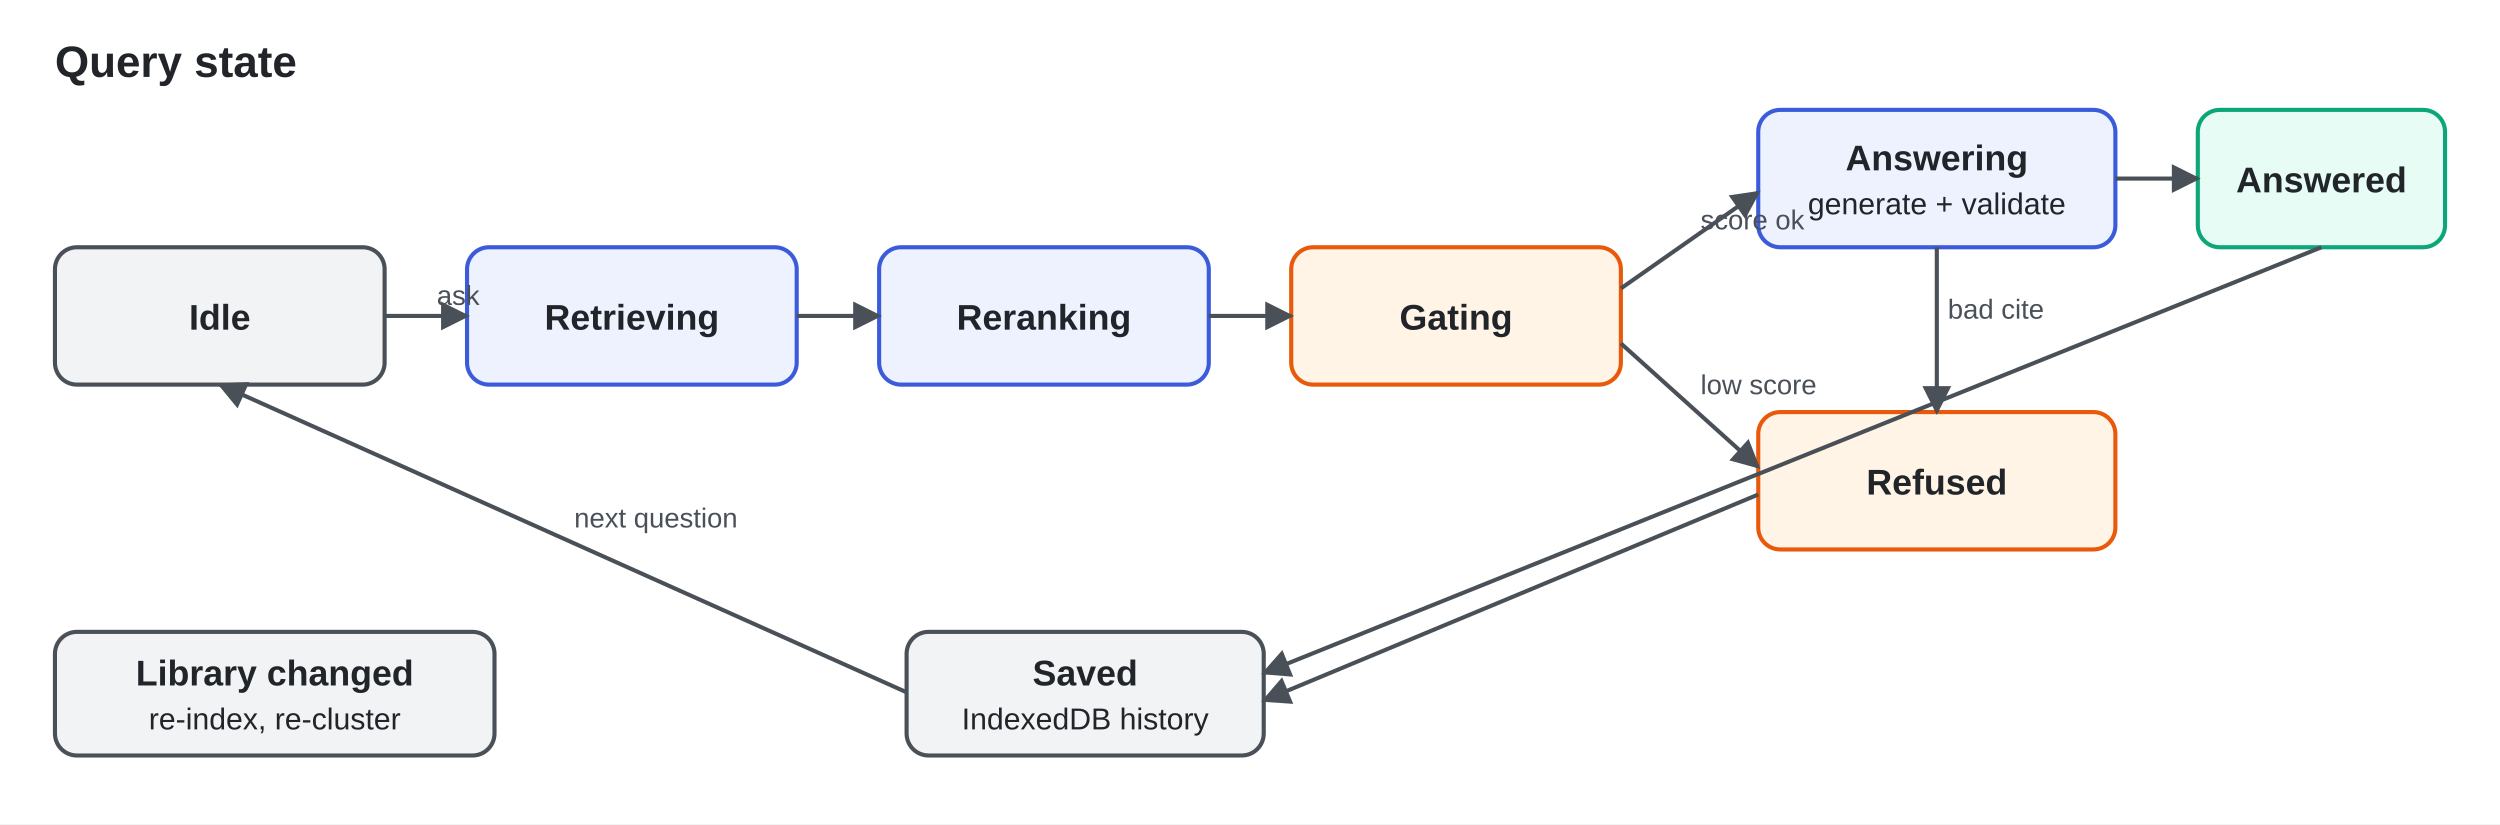
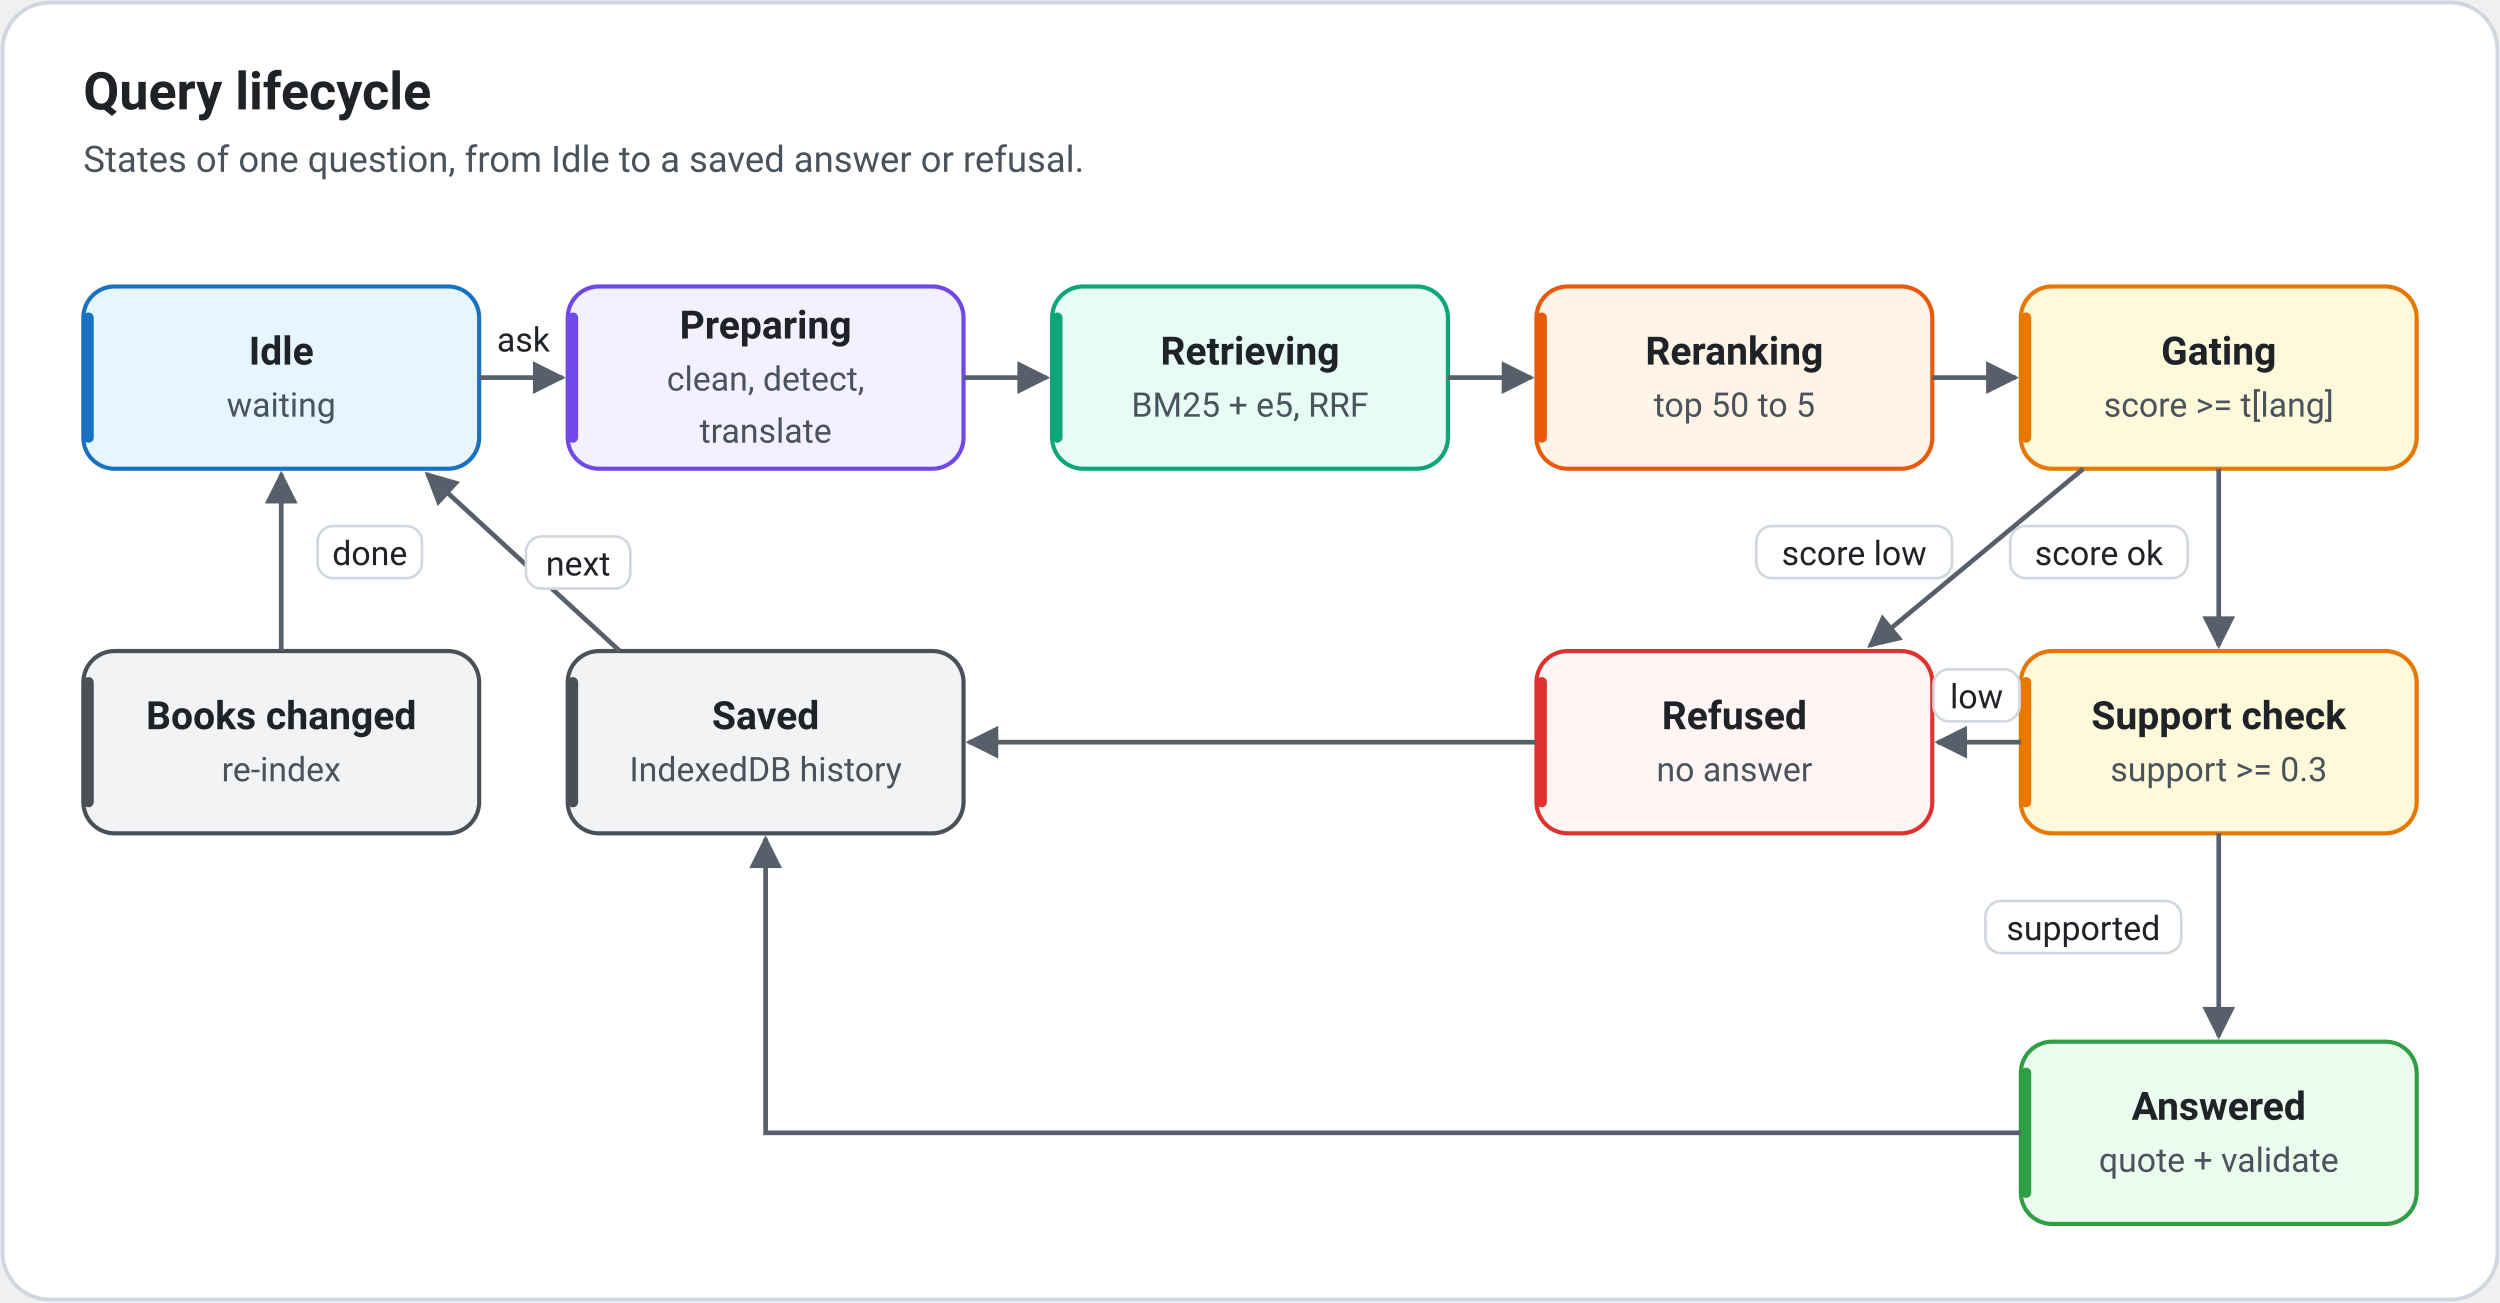
- <svg xmlns="http://www.w3.org/2000/svg" viewBox="0 0 910 300" width="910" height="300" font-family="system-ui,Segoe UI,Arial,sans-serif" fill="#212529">
+ <svg xmlns="http://www.w3.org/2000/svg" viewBox="0 0 960 500" width="960" height="500" role="img" aria-labelledby="t d" font-family="system-ui, -apple-system, 'Segoe UI', Roboto, 'Helvetica Neue', Arial, sans-serif">
  <defs>
-     <marker id="a" viewBox="0 0 10 10" refX="9" refY="5" markerWidth="7" markerHeight="7" orient="auto">
-       <path d="M0,0L10,5L0,10z" fill="#495057" />
+     <marker id="ah" viewBox="0 0 10 10" refX="9" refY="5" markerWidth="7" markerHeight="7" orient="auto-start-reverse">
+       <path d="M0,0 L10,5 L0,10 z" fill="#57606a" />
    </marker>
  </defs>
-   <rect width="910" height="300" fill="#ffffff" />
-   <text x="20" y="28" font-size="16" font-weight="700">Query state</text>
-   <rect x="20" y="90" width="120" height="50" rx="8" fill="#f1f3f5" stroke="#495057" stroke-width="1.5" />
-   <text x="80.0" y="120.0" text-anchor="middle" font-size="13" font-weight="600">Idle</text>
-   <rect x="170" y="90" width="120" height="50" rx="8" fill="#eef2ff" stroke="#3b5bdb" stroke-width="1.5" />
-   <text x="230.0" y="120.0" text-anchor="middle" font-size="13" font-weight="600">Retrieving</text>
-   <rect x="320" y="90" width="120" height="50" rx="8" fill="#eef2ff" stroke="#3b5bdb" stroke-width="1.5" />
-   <text x="380.0" y="120.0" text-anchor="middle" font-size="13" font-weight="600">Reranking</text>
-   <rect x="470" y="90" width="120" height="50" rx="8" fill="#fff4e6" stroke="#e8590c" stroke-width="1.5" />
-   <text x="530.0" y="120.0" text-anchor="middle" font-size="13" font-weight="600">Gating</text>
-   <line x1="140" y1="115" x2="170" y2="115" stroke="#495057" stroke-width="1.5" marker-end="url(#a)" />
-   <text x="159.0" y="111.0" font-size="10" fill="#495057">ask</text>
-   <line x1="290" y1="115" x2="320" y2="115" stroke="#495057" stroke-width="1.5" marker-end="url(#a)" />
-   <line x1="440" y1="115" x2="470" y2="115" stroke="#495057" stroke-width="1.5" marker-end="url(#a)" />
-   <rect x="640" y="40" width="130" height="50" rx="8" fill="#eef2ff" stroke="#3b5bdb" stroke-width="1.5" />
-   <text x="705.0" y="62.0" text-anchor="middle" font-size="13" font-weight="600">Answering</text>
-   <text x="705.0" y="78.0" text-anchor="middle" font-size="11" font-weight="400">generate + validate</text>
-   <rect x="640" y="150" width="130" height="50" rx="8" fill="#fff4e6" stroke="#e8590c" stroke-width="1.5" />
-   <text x="705.0" y="180.0" text-anchor="middle" font-size="13" font-weight="600">Refused</text>
-   <rect x="800" y="40" width="90" height="50" rx="8" fill="#e6fcf5" stroke="#0ca678" stroke-width="1.5" />
-   <text x="845.0" y="70.0" text-anchor="middle" font-size="13" font-weight="600">Answered</text>
-   <line x1="590" y1="105" x2="640" y2="70" stroke="#495057" stroke-width="1.5" marker-end="url(#a)" />
-   <text x="619.0" y="83.5" font-size="10" fill="#495057">score ok</text>
-   <line x1="590" y1="125" x2="640" y2="170" stroke="#495057" stroke-width="1.5" marker-end="url(#a)" />
-   <text x="619.0" y="143.5" font-size="10" fill="#495057">low score</text>
-   <line x1="705" y1="90" x2="705" y2="150" stroke="#495057" stroke-width="1.5" marker-end="url(#a)" />
-   <text x="709.0" y="116.0" font-size="10" fill="#495057">bad cite</text>
-   <line x1="770" y1="65" x2="800" y2="65" stroke="#495057" stroke-width="1.5" marker-end="url(#a)" />
-   <rect x="330" y="230" width="130" height="45" rx="8" fill="#f1f3f5" stroke="#495057" stroke-width="1.5" />
-   <text x="395.0" y="249.5" text-anchor="middle" font-size="13" font-weight="600">Saved</text>
-   <text x="395.0" y="265.5" text-anchor="middle" font-size="11" font-weight="400">IndexedDB history</text>
-   <line x1="845" y1="90" x2="460" y2="245" stroke="#495057" stroke-width="1.5" marker-end="url(#a)" />
-   <line x1="640" y1="180" x2="460" y2="255" stroke="#495057" stroke-width="1.5" marker-end="url(#a)" />
-   <line x1="330" y1="252" x2="80" y2="140" stroke="#495057" stroke-width="1.5" marker-end="url(#a)" />
-   <text x="209.0" y="192.0" font-size="10" fill="#495057">next question</text>
-   <rect x="20" y="230" width="160" height="45" rx="8" fill="#f1f3f5" stroke="#495057" stroke-width="1.5" />
-   <text x="100.0" y="249.5" text-anchor="middle" font-size="13" font-weight="600">Library changed</text>
-   <text x="100.0" y="265.5" text-anchor="middle" font-size="11" font-weight="400">re-index, re-cluster</text>
+   <rect x="1" y="1" width="958" height="498" rx="18" fill="#ffffff" stroke="#d0d7de" stroke-width="1.5" />
+   <text x="32" y="42" font-size="20" font-weight="700" fill="#1f2328">Query lifecycle</text>
+   <text x="32" y="66" font-size="14" fill="#4a525c">States of one question, from Idle to a saved answer or refusal.</text>
+   <rect x="32" y="110" width="152" height="70" rx="12" fill="#e7f5ff" stroke="#1971c2" stroke-width="1.6" />
+   <rect x="32" y="120" width="4" height="50" rx="2" fill="#1971c2" />
+   <text x="108.0" y="140.0" text-anchor="middle" font-size="15" font-weight="650" fill="#1f2328">Idle</text>
+   <text x="108.0" y="160.0" text-anchor="middle" font-size="13" fill="#4a525c">waiting</text>
+   <rect x="218" y="110" width="152" height="70" rx="12" fill="#f3f0ff" stroke="#7048e8" stroke-width="1.6" />
+   <rect x="218" y="120" width="4" height="50" rx="2" fill="#7048e8" />
+   <text x="294.0" y="130.0" text-anchor="middle" font-size="15" font-weight="650" fill="#1f2328">Preparing</text>
+   <text x="294.0" y="150.0" text-anchor="middle" font-size="13" fill="#4a525c">clean, detect,</text>
+   <text x="294.0" y="170.0" text-anchor="middle" font-size="13" fill="#4a525c">translate</text>
+   <path d="M184,145.0 L216,145.0" fill="none" stroke="#57606a" stroke-width="1.8" marker-end="url(#ah)" />
+   <rect x="404" y="110" width="152" height="70" rx="12" fill="#e6fcf5" stroke="#0ca678" stroke-width="1.6" />
+   <rect x="404" y="120" width="4" height="50" rx="2" fill="#0ca678" />
+   <text x="480.0" y="140.0" text-anchor="middle" font-size="15" font-weight="650" fill="#1f2328">Retrieving</text>
+   <text x="480.0" y="160.0" text-anchor="middle" font-size="13" fill="#4a525c">BM25 + e5, RRF</text>
+   <path d="M370,145.0 L402,145.0" fill="none" stroke="#57606a" stroke-width="1.8" marker-end="url(#ah)" />
+   <rect x="590" y="110" width="152" height="70" rx="12" fill="#fff4e6" stroke="#e8590c" stroke-width="1.6" />
+   <rect x="590" y="120" width="4" height="50" rx="2" fill="#e8590c" />
+   <text x="666.0" y="140.0" text-anchor="middle" font-size="15" font-weight="650" fill="#1f2328">Reranking</text>
+   <text x="666.0" y="160.0" text-anchor="middle" font-size="13" fill="#4a525c">top 50 to 5</text>
+   <path d="M556,145.0 L588,145.0" fill="none" stroke="#57606a" stroke-width="1.8" marker-end="url(#ah)" />
+   <rect x="776" y="110" width="152" height="70" rx="12" fill="#fff9db" stroke="#e67700" stroke-width="1.6" />
+   <rect x="776" y="120" width="4" height="50" rx="2" fill="#e67700" />
+   <text x="852.0" y="140.0" text-anchor="middle" font-size="15" font-weight="650" fill="#1f2328">Gating</text>
+   <text x="852.0" y="160.0" text-anchor="middle" font-size="13" fill="#4a525c">score &gt;= t[lang]</text>
+   <path d="M742,145.0 L774,145.0" fill="none" stroke="#57606a" stroke-width="1.8" marker-end="url(#ah)" />
+   <text x="201.0" y="135.0" text-anchor="middle" font-size="13" font-weight="400" fill="#1f2328">ask</text>
+   <rect x="32" y="250" width="152" height="70" rx="12" fill="#f1f3f5" stroke="#495057" stroke-width="1.6" />
+   <rect x="32" y="260" width="4" height="50" rx="2" fill="#495057" />
+   <text x="108.0" y="280.0" text-anchor="middle" font-size="15" font-weight="650" fill="#1f2328">Books changed</text>
+   <text x="108.0" y="300.0" text-anchor="middle" font-size="13" fill="#4a525c">re-index</text>
+   <rect x="218" y="250" width="152" height="70" rx="12" fill="#f1f3f5" stroke="#495057" stroke-width="1.6" />
+   <rect x="218" y="260" width="4" height="50" rx="2" fill="#495057" />
+   <text x="294.0" y="280.0" text-anchor="middle" font-size="15" font-weight="650" fill="#1f2328">Saved</text>
+   <text x="294.0" y="300.0" text-anchor="middle" font-size="13" fill="#4a525c">IndexedDB history</text>
+   <rect x="590" y="250" width="152" height="70" rx="12" fill="#fff5f5" stroke="#e03131" stroke-width="1.6" />
+   <rect x="590" y="260" width="4" height="50" rx="2" fill="#e03131" />
+   <text x="666.0" y="280.0" text-anchor="middle" font-size="15" font-weight="650" fill="#1f2328">Refused</text>
+   <text x="666.0" y="300.0" text-anchor="middle" font-size="13" fill="#4a525c">no answer</text>
+   <rect x="776" y="250" width="152" height="70" rx="12" fill="#fff9db" stroke="#e67700" stroke-width="1.6" />
+   <rect x="776" y="260" width="4" height="50" rx="2" fill="#e67700" />
+   <text x="852.0" y="280.0" text-anchor="middle" font-size="15" font-weight="650" fill="#1f2328">Support check</text>
+   <text x="852.0" y="300.0" text-anchor="middle" font-size="13" fill="#4a525c">support &gt;= 0.3</text>
+   <rect x="776" y="400" width="152" height="70" rx="12" fill="#ebfbee" stroke="#2f9e44" stroke-width="1.6" />
+   <rect x="776" y="410" width="4" height="50" rx="2" fill="#2f9e44" />
+   <text x="852.0" y="430.0" text-anchor="middle" font-size="15" font-weight="650" fill="#1f2328">Answered</text>
+   <text x="852.0" y="450.0" text-anchor="middle" font-size="13" fill="#4a525c">quote + validate</text>
+   <path d="M108.0,250 L108.0,182" fill="none" stroke="#57606a" stroke-width="1.8" marker-end="url(#ah)" />
+   <rect x="121.96" y="202" width="40.08" height="20" rx="6" fill="#ffffff" stroke="#d0d7de" />
+   <text x="142.0" y="217" text-anchor="middle" font-size="13" fill="#1f2328">done</text>
+   <path d="M238,250 L164,182" fill="none" stroke="#57606a" stroke-width="1.8" marker-end="url(#ah)" />
+   <rect x="201.96" y="206" width="40.08" height="20" rx="6" fill="#ffffff" stroke="#d0d7de" />
+   <text x="222" y="221" text-anchor="middle" font-size="13" fill="#1f2328">next</text>
+   <path d="M852.0,180 L852.0,248" fill="none" stroke="#57606a" stroke-width="1.8" marker-end="url(#ah)" />
+   <rect x="771.92" y="202" width="68.16" height="20" rx="6" fill="#ffffff" stroke="#d0d7de" />
+   <text x="806.0" y="217" text-anchor="middle" font-size="13" fill="#1f2328">score ok</text>
+   <path d="M800,180 L718,248" fill="none" stroke="#57606a" stroke-width="1.8" marker-end="url(#ah)" />
+   <rect x="674.41" y="202" width="75.18" height="20" rx="6" fill="#ffffff" stroke="#d0d7de" />
+   <text x="712" y="217" text-anchor="middle" font-size="13" fill="#1f2328">score low</text>
+   <path d="M776,285.0 L744,285.0" fill="none" stroke="#57606a" stroke-width="1.8" marker-end="url(#ah)" />
+   <rect x="742.47" y="257.0" width="33.06" height="20" rx="6" fill="#ffffff" stroke="#d0d7de" />
+   <text x="759" y="272.0" text-anchor="middle" font-size="13" fill="#1f2328">low</text>
+   <path d="M852.0,320 L852.0,398" fill="none" stroke="#57606a" stroke-width="1.8" marker-end="url(#ah)" />
+   <rect x="762.41" y="346" width="75.18" height="20" rx="6" fill="#ffffff" stroke="#d0d7de" />
+   <text x="800.0" y="361" text-anchor="middle" font-size="13" fill="#1f2328">supported</text>
+   <path d="M590,285.0 L372,285.0" fill="none" stroke="#57606a" stroke-width="1.8" marker-end="url(#ah)" />
+   <path d="M776,435.0 L294.0,435.0 L294.0,322" fill="none" stroke="#57606a" stroke-width="1.8" marker-end="url(#ah)" />
</svg>
